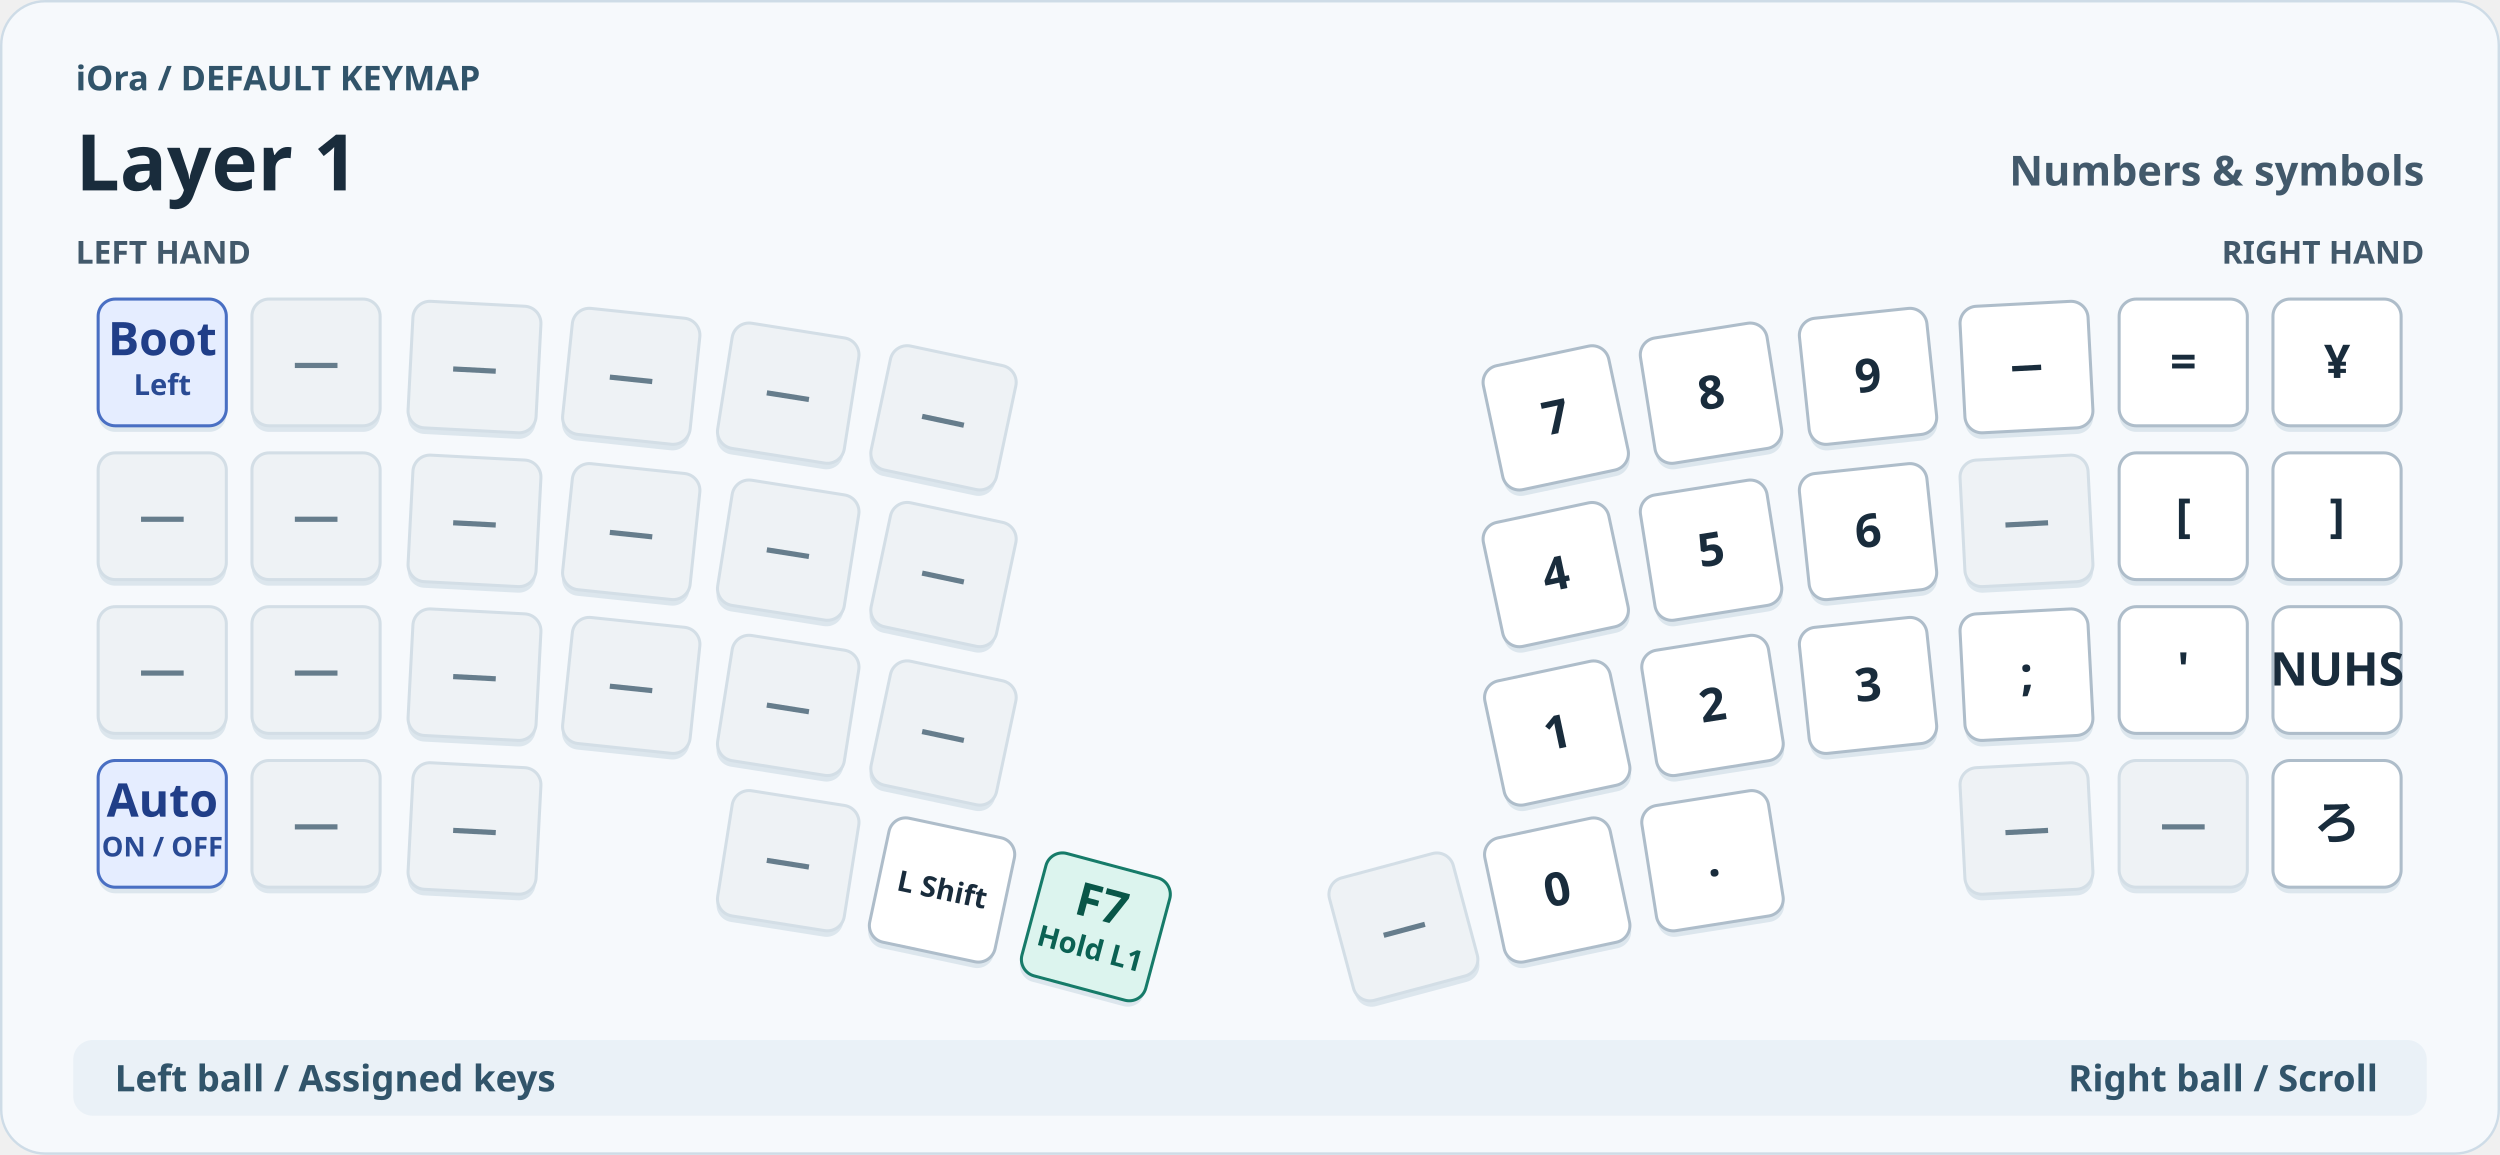
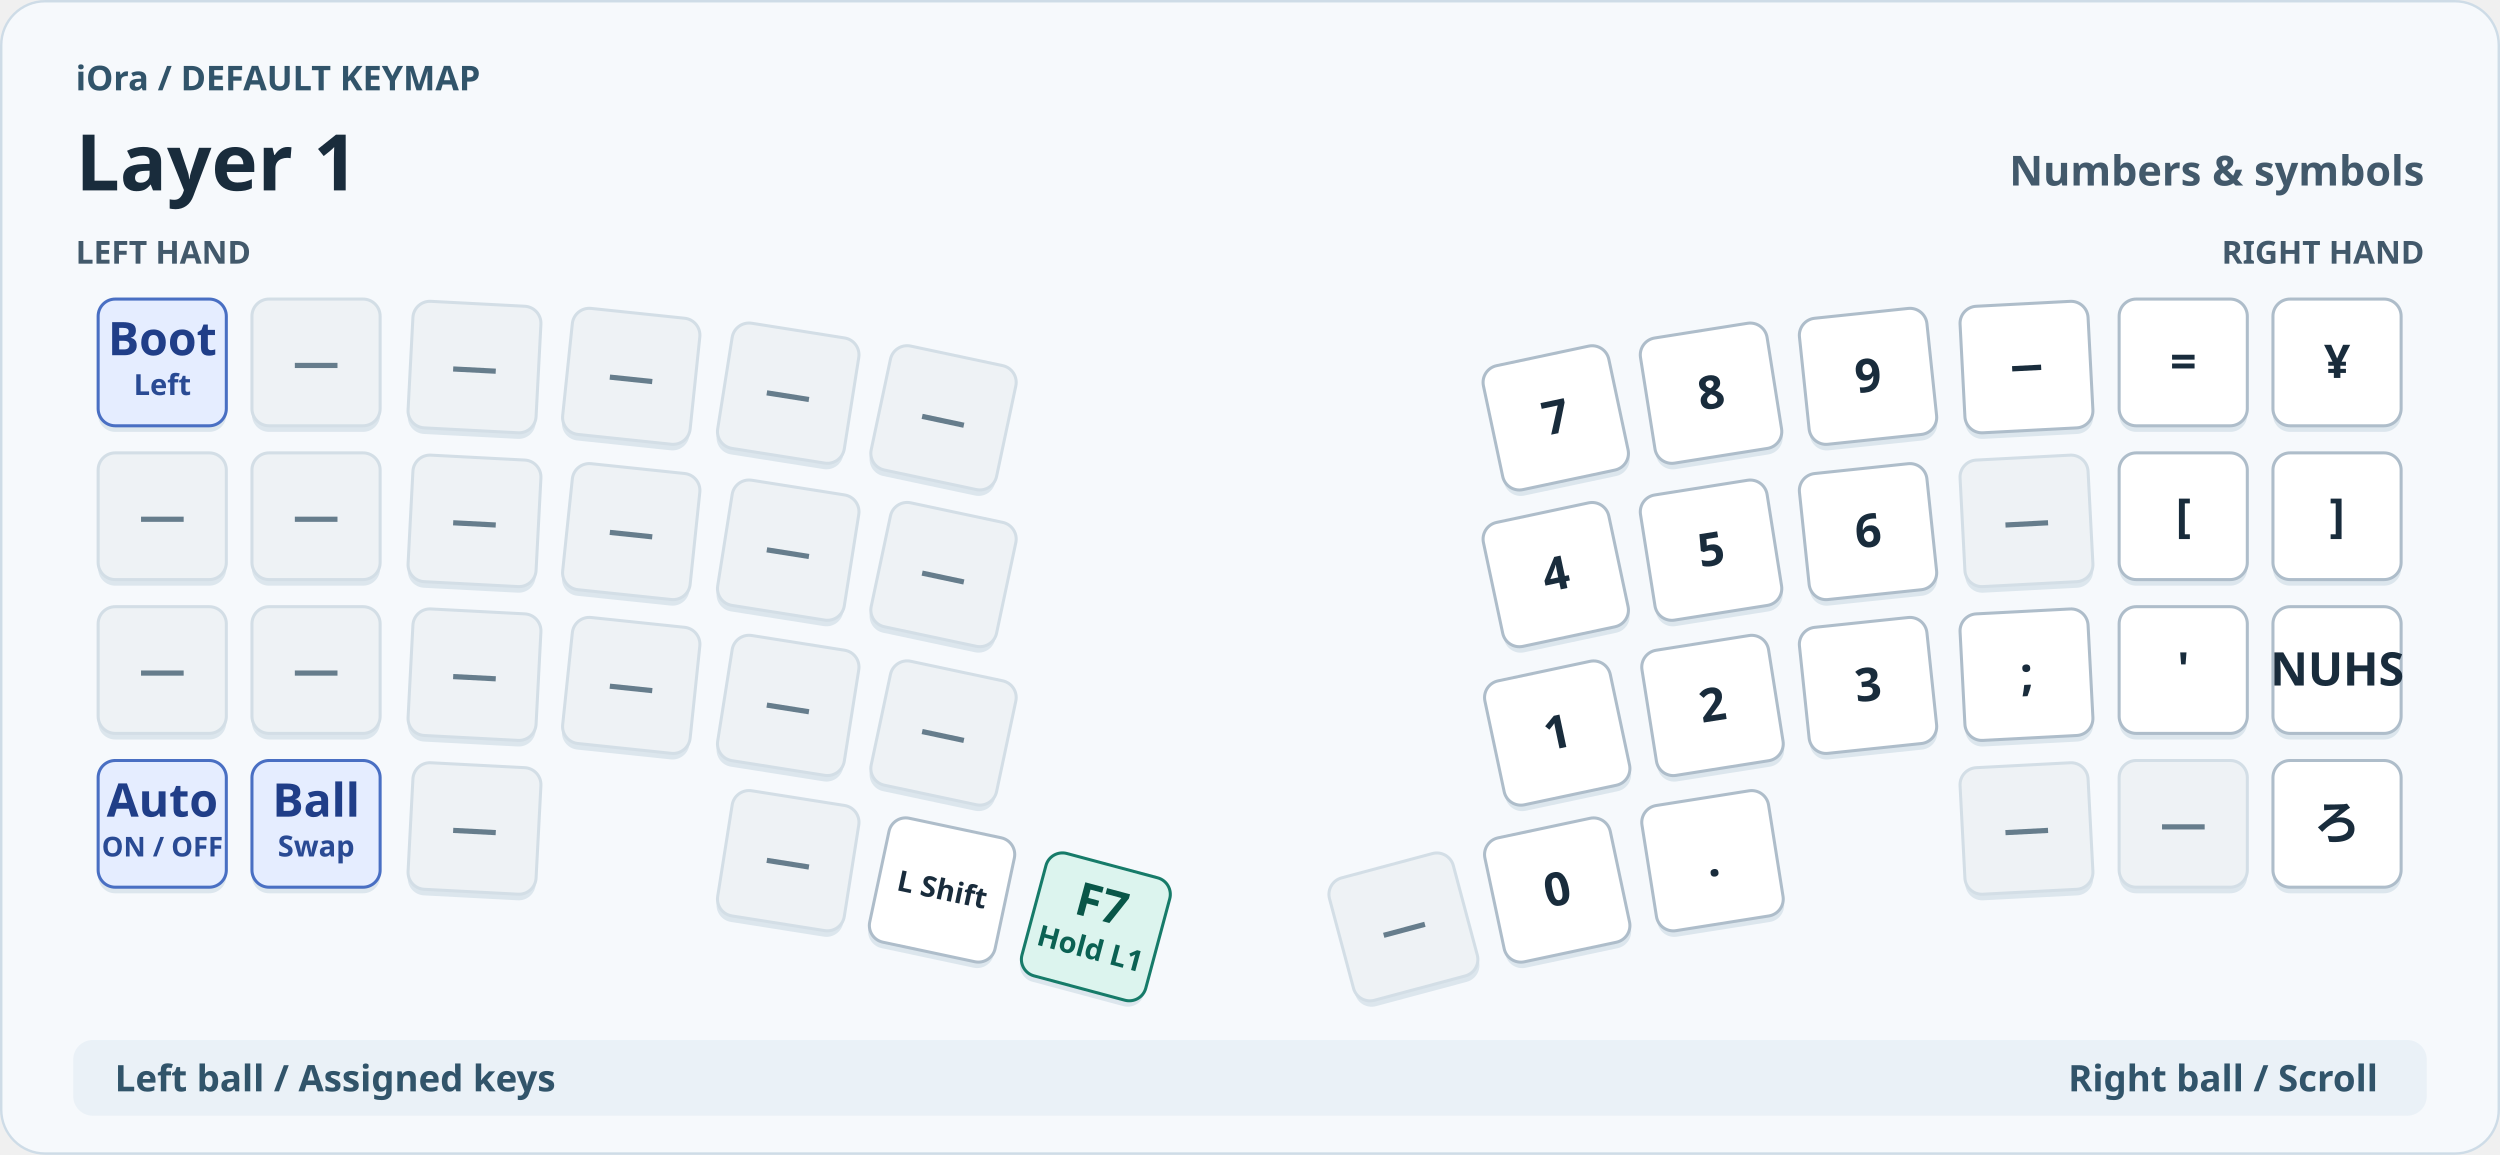
<svg xmlns="http://www.w3.org/2000/svg" width="1024" height="473" viewBox="0 0 1024 473" role="img" aria-label="Layer 1">
  <g font-family="Segoe UI, Yu Gothic, Noto Sans, sans-serif">
    <rect x="0.5" y="0.5" width="1023.0" height="472.0" rx="18" fill="#f6f9fc" stroke="#cedce7" stroke-width="1" />
    <text x="31.0" y="37.0" font-size="14" font-weight="700" fill="#31546a" text-anchor="start">iOra  /  DEFAULT KEYMAP</text>
    <text x="31.0" y="78.0" font-size="32" font-weight="750" fill="#192c3c" text-anchor="start">Layer 1</text>
    <text x="993.0" y="76.0" font-size="17" font-weight="600" fill="#42596b" text-anchor="end">Numbers &amp; symbols</text>
    <text x="31.0" y="108.0" font-size="13" font-weight="700" fill="#42596b" text-anchor="start">LEFT HAND</text>
    <text x="993.0" y="108.0" font-size="13" font-weight="700" fill="#42596b" text-anchor="end">RIGHT HAND</text>
    <g transform="translate(66.5 148.5) rotate(0)">
      <rect x="-26.3" y="-23.5" width="52.5" height="51.9" rx="7" fill="#dce6ed" />
      <rect x="-26.3" y="-26.0" width="52.5" height="51.9" rx="7" fill="#e5edff" stroke="#496fc3" stroke-width="1.25" />
      <text x="0.0" y="-3.0" font-size="19.0" font-weight="600" fill="#203e88" text-anchor="middle">Boot</text>
      <text x="0.0" y="13.3" font-size="11.9" font-weight="600" fill="#294a94" text-anchor="middle">Left</text>
    </g>
    <g transform="translate(129.5 148.5) rotate(0)">
      <rect x="-26.3" y="-23.5" width="52.5" height="51.9" rx="7" fill="#dce6ed" />
      <rect x="-26.3" y="-26.0" width="52.5" height="51.9" rx="7" fill="#eef2f5" stroke="#d3dee6" stroke-width="1.25" />
      <text x="0.0" y="6.3" font-size="19.0" font-weight="600" fill="#667d8c" text-anchor="middle">—</text>
    </g>
    <g transform="translate(194.4 150.4) rotate(3)">
      <rect x="-26.3" y="-23.5" width="52.5" height="51.9" rx="7" fill="#dce6ed" />
      <rect x="-26.3" y="-26.0" width="52.5" height="51.9" rx="7" fill="#eef2f5" stroke="#d3dee6" stroke-width="1.25" />
      <text x="0.0" y="6.3" font-size="19.0" font-weight="600" fill="#667d8c" text-anchor="middle">—</text>
    </g>
    <g transform="translate(258.6 154.2) rotate(6)">
      <rect x="-26.3" y="-23.5" width="52.5" height="51.9" rx="7" fill="#dce6ed" />
      <rect x="-26.3" y="-26.0" width="52.5" height="51.9" rx="7" fill="#eef2f5" stroke="#d3dee6" stroke-width="1.25" />
      <text x="0.0" y="6.3" font-size="19.0" font-weight="600" fill="#667d8c" text-anchor="middle">—</text>
    </g>
    <g transform="translate(322.9 161.1) rotate(9)">
      <rect x="-26.3" y="-23.5" width="52.5" height="51.9" rx="7" fill="#dce6ed" />
      <rect x="-26.3" y="-26.0" width="52.5" height="51.9" rx="7" fill="#eef2f5" stroke="#d3dee6" stroke-width="1.25" />
      <text x="0.0" y="6.3" font-size="19.0" font-weight="600" fill="#667d8c" text-anchor="middle">—</text>
    </g>
    <g transform="translate(386.5 171.2) rotate(12)">
      <rect x="-26.3" y="-23.5" width="52.5" height="51.9" rx="7" fill="#dce6ed" />
      <rect x="-26.3" y="-26.0" width="52.5" height="51.9" rx="7" fill="#eef2f5" stroke="#d3dee6" stroke-width="1.25" />
      <text x="0.0" y="6.3" font-size="19.0" font-weight="600" fill="#667d8c" text-anchor="middle">—</text>
    </g>
    <g transform="translate(637.3 171.2) rotate(-12)">
      <rect x="-26.3" y="-23.5" width="52.5" height="51.9" rx="7" fill="#dce6ed" />
      <rect x="-26.3" y="-26.0" width="52.5" height="51.9" rx="7" fill="#ffffff" stroke="#aebdca" stroke-width="1.25" />
      <text x="0.0" y="6.3" font-size="19.0" font-weight="600" fill="#192c3c" text-anchor="middle">7</text>
    </g>
    <g transform="translate(700.9 161.1) rotate(-9)">
      <rect x="-26.3" y="-23.5" width="52.5" height="51.9" rx="7" fill="#dce6ed" />
      <rect x="-26.3" y="-26.0" width="52.5" height="51.9" rx="7" fill="#ffffff" stroke="#aebdca" stroke-width="1.25" />
      <text x="0.0" y="6.3" font-size="19.0" font-weight="600" fill="#192c3c" text-anchor="middle">8</text>
    </g>
    <g transform="translate(765.2 154.2) rotate(-6)">
      <rect x="-26.3" y="-23.5" width="52.5" height="51.9" rx="7" fill="#dce6ed" />
      <rect x="-26.3" y="-26.0" width="52.5" height="51.9" rx="7" fill="#ffffff" stroke="#aebdca" stroke-width="1.25" />
      <text x="0.0" y="6.3" font-size="19.0" font-weight="600" fill="#192c3c" text-anchor="middle">9</text>
    </g>
    <g transform="translate(830.1 150.4) rotate(-3)">
      <rect x="-26.3" y="-23.5" width="52.5" height="51.9" rx="7" fill="#dce6ed" />
      <rect x="-26.3" y="-26.0" width="52.5" height="51.9" rx="7" fill="#ffffff" stroke="#aebdca" stroke-width="1.25" />
      <text x="0.0" y="6.3" font-size="19.0" font-weight="600" fill="#192c3c" text-anchor="middle">−</text>
    </g>
    <g transform="translate(894.3 148.5) rotate(0)">
      <rect x="-26.3" y="-23.5" width="52.5" height="51.9" rx="7" fill="#dce6ed" />
      <rect x="-26.3" y="-26.0" width="52.5" height="51.9" rx="7" fill="#ffffff" stroke="#aebdca" stroke-width="1.25" />
      <text x="0.0" y="6.3" font-size="19.0" font-weight="600" fill="#192c3c" text-anchor="middle">=</text>
    </g>
    <g transform="translate(957.3 148.5) rotate(0)">
      <rect x="-26.3" y="-23.5" width="52.5" height="51.9" rx="7" fill="#dce6ed" />
      <rect x="-26.3" y="-26.0" width="52.5" height="51.9" rx="7" fill="#ffffff" stroke="#aebdca" stroke-width="1.25" />
      <text x="0.0" y="6.3" font-size="19.0" font-weight="600" fill="#192c3c" text-anchor="middle">¥</text>
    </g>
    <g transform="translate(66.5 211.5) rotate(0)">
      <rect x="-26.3" y="-23.5" width="52.5" height="51.9" rx="7" fill="#dce6ed" />
      <rect x="-26.3" y="-26.0" width="52.5" height="51.9" rx="7" fill="#eef2f5" stroke="#d3dee6" stroke-width="1.25" />
      <text x="0.0" y="6.3" font-size="19.0" font-weight="600" fill="#667d8c" text-anchor="middle">—</text>
    </g>
    <g transform="translate(129.5 211.5) rotate(0)">
      <rect x="-26.3" y="-23.5" width="52.5" height="51.9" rx="7" fill="#dce6ed" />
      <rect x="-26.3" y="-26.0" width="52.5" height="51.9" rx="7" fill="#eef2f5" stroke="#d3dee6" stroke-width="1.25" />
      <text x="0.0" y="6.3" font-size="19.0" font-weight="600" fill="#667d8c" text-anchor="middle">—</text>
    </g>
    <g transform="translate(194.4 213.4) rotate(3)">
      <rect x="-26.3" y="-23.5" width="52.5" height="51.9" rx="7" fill="#dce6ed" />
      <rect x="-26.3" y="-26.0" width="52.5" height="51.9" rx="7" fill="#eef2f5" stroke="#d3dee6" stroke-width="1.25" />
      <text x="0.0" y="6.3" font-size="19.0" font-weight="600" fill="#667d8c" text-anchor="middle">—</text>
    </g>
    <g transform="translate(258.6 217.8) rotate(6)">
      <rect x="-26.3" y="-23.5" width="52.5" height="51.9" rx="7" fill="#dce6ed" />
      <rect x="-26.3" y="-26.0" width="52.5" height="51.9" rx="7" fill="#eef2f5" stroke="#d3dee6" stroke-width="1.25" />
      <text x="0.0" y="6.3" font-size="19.0" font-weight="600" fill="#667d8c" text-anchor="middle">—</text>
    </g>
    <g transform="translate(322.9 225.4) rotate(9)">
      <rect x="-26.3" y="-23.5" width="52.5" height="51.9" rx="7" fill="#dce6ed" />
      <rect x="-26.3" y="-26.0" width="52.5" height="51.9" rx="7" fill="#eef2f5" stroke="#d3dee6" stroke-width="1.25" />
      <text x="0.0" y="6.3" font-size="19.0" font-weight="600" fill="#667d8c" text-anchor="middle">—</text>
    </g>
    <g transform="translate(386.5 235.4) rotate(12)">
      <rect x="-26.3" y="-23.5" width="52.5" height="51.9" rx="7" fill="#dce6ed" />
      <rect x="-26.3" y="-26.0" width="52.5" height="51.9" rx="7" fill="#eef2f5" stroke="#d3dee6" stroke-width="1.25" />
      <text x="0.0" y="6.3" font-size="19.0" font-weight="600" fill="#667d8c" text-anchor="middle">—</text>
    </g>
    <g transform="translate(637.3 235.4) rotate(-12)">
      <rect x="-26.3" y="-23.5" width="52.5" height="51.9" rx="7" fill="#dce6ed" />
      <rect x="-26.3" y="-26.0" width="52.5" height="51.9" rx="7" fill="#ffffff" stroke="#aebdca" stroke-width="1.25" />
      <text x="0.0" y="6.3" font-size="19.0" font-weight="600" fill="#192c3c" text-anchor="middle">4</text>
    </g>
    <g transform="translate(700.9 225.4) rotate(-9)">
      <rect x="-26.3" y="-23.5" width="52.5" height="51.9" rx="7" fill="#dce6ed" />
      <rect x="-26.3" y="-26.0" width="52.5" height="51.9" rx="7" fill="#ffffff" stroke="#aebdca" stroke-width="1.25" />
      <text x="0.0" y="6.3" font-size="19.0" font-weight="600" fill="#192c3c" text-anchor="middle">5</text>
    </g>
    <g transform="translate(765.2 217.8) rotate(-6)">
      <rect x="-26.3" y="-23.5" width="52.5" height="51.9" rx="7" fill="#dce6ed" />
      <rect x="-26.3" y="-26.0" width="52.5" height="51.9" rx="7" fill="#ffffff" stroke="#aebdca" stroke-width="1.25" />
      <text x="0.0" y="6.3" font-size="19.0" font-weight="600" fill="#192c3c" text-anchor="middle">6</text>
    </g>
    <g transform="translate(830.1 213.4) rotate(-3)">
      <rect x="-26.3" y="-23.5" width="52.5" height="51.9" rx="7" fill="#dce6ed" />
      <rect x="-26.3" y="-26.0" width="52.5" height="51.9" rx="7" fill="#eef2f5" stroke="#d3dee6" stroke-width="1.25" />
      <text x="0.0" y="6.3" font-size="19.0" font-weight="600" fill="#667d8c" text-anchor="middle">—</text>
    </g>
    <g transform="translate(894.3 211.5) rotate(0)">
      <rect x="-26.3" y="-23.5" width="52.5" height="51.9" rx="7" fill="#dce6ed" />
      <rect x="-26.3" y="-26.0" width="52.5" height="51.9" rx="7" fill="#ffffff" stroke="#aebdca" stroke-width="1.25" />
      <text x="0.0" y="6.3" font-size="19.0" font-weight="600" fill="#192c3c" text-anchor="middle">[</text>
    </g>
    <g transform="translate(957.3 211.5) rotate(0)">
      <rect x="-26.3" y="-23.5" width="52.5" height="51.9" rx="7" fill="#dce6ed" />
      <rect x="-26.3" y="-26.0" width="52.5" height="51.9" rx="7" fill="#ffffff" stroke="#aebdca" stroke-width="1.25" />
      <text x="0.0" y="6.3" font-size="19.0" font-weight="600" fill="#192c3c" text-anchor="middle">]</text>
    </g>
    <g transform="translate(66.5 274.5) rotate(0)">
      <rect x="-26.3" y="-23.5" width="52.5" height="51.9" rx="7" fill="#dce6ed" />
      <rect x="-26.3" y="-26.0" width="52.5" height="51.9" rx="7" fill="#eef2f5" stroke="#d3dee6" stroke-width="1.25" />
      <text x="0.0" y="6.3" font-size="19.0" font-weight="600" fill="#667d8c" text-anchor="middle">—</text>
    </g>
    <g transform="translate(129.5 274.5) rotate(0)">
      <rect x="-26.3" y="-23.5" width="52.5" height="51.9" rx="7" fill="#dce6ed" />
      <rect x="-26.3" y="-26.0" width="52.5" height="51.9" rx="7" fill="#eef2f5" stroke="#d3dee6" stroke-width="1.25" />
      <text x="0.0" y="6.3" font-size="19.0" font-weight="600" fill="#667d8c" text-anchor="middle">—</text>
    </g>
    <g transform="translate(194.4 276.4) rotate(3)">
      <rect x="-26.3" y="-23.5" width="52.5" height="51.9" rx="7" fill="#dce6ed" />
      <rect x="-26.3" y="-26.0" width="52.5" height="51.9" rx="7" fill="#eef2f5" stroke="#d3dee6" stroke-width="1.25" />
      <text x="0.0" y="6.3" font-size="19.0" font-weight="600" fill="#667d8c" text-anchor="middle">—</text>
    </g>
    <g transform="translate(258.6 280.8) rotate(6)">
      <rect x="-26.3" y="-23.5" width="52.5" height="51.9" rx="7" fill="#dce6ed" />
      <rect x="-26.3" y="-26.0" width="52.5" height="51.9" rx="7" fill="#eef2f5" stroke="#d3dee6" stroke-width="1.25" />
      <text x="0.0" y="6.3" font-size="19.0" font-weight="600" fill="#667d8c" text-anchor="middle">—</text>
    </g>
    <g transform="translate(322.9 289.0) rotate(9)">
      <rect x="-26.3" y="-23.5" width="52.5" height="51.9" rx="7" fill="#dce6ed" />
      <rect x="-26.3" y="-26.0" width="52.5" height="51.9" rx="7" fill="#eef2f5" stroke="#d3dee6" stroke-width="1.25" />
      <text x="0.0" y="6.3" font-size="19.0" font-weight="600" fill="#667d8c" text-anchor="middle">—</text>
    </g>
    <g transform="translate(386.5 300.3) rotate(12)">
      <rect x="-26.3" y="-23.5" width="52.5" height="51.9" rx="7" fill="#dce6ed" />
      <rect x="-26.3" y="-26.0" width="52.5" height="51.9" rx="7" fill="#eef2f5" stroke="#d3dee6" stroke-width="1.25" />
      <text x="0.0" y="6.3" font-size="19.0" font-weight="600" fill="#667d8c" text-anchor="middle">—</text>
    </g>
    <g transform="translate(637.9 300.3) rotate(-12)">
      <rect x="-26.3" y="-23.5" width="52.5" height="51.9" rx="7" fill="#dce6ed" />
      <rect x="-26.3" y="-26.0" width="52.5" height="51.9" rx="7" fill="#ffffff" stroke="#aebdca" stroke-width="1.25" />
      <text x="0.0" y="6.3" font-size="19.0" font-weight="600" fill="#192c3c" text-anchor="middle">1</text>
    </g>
    <g transform="translate(701.5 289.0) rotate(-9)">
      <rect x="-26.3" y="-23.5" width="52.5" height="51.9" rx="7" fill="#dce6ed" />
      <rect x="-26.3" y="-26.0" width="52.5" height="51.9" rx="7" fill="#ffffff" stroke="#aebdca" stroke-width="1.25" />
      <text x="0.0" y="6.3" font-size="19.0" font-weight="600" fill="#192c3c" text-anchor="middle">2</text>
    </g>
    <g transform="translate(765.2 280.8) rotate(-6)">
      <rect x="-26.3" y="-23.5" width="52.5" height="51.9" rx="7" fill="#dce6ed" />
      <rect x="-26.3" y="-26.0" width="52.5" height="51.9" rx="7" fill="#ffffff" stroke="#aebdca" stroke-width="1.25" />
      <text x="0.0" y="6.3" font-size="19.0" font-weight="600" fill="#192c3c" text-anchor="middle">3</text>
    </g>
    <g transform="translate(830.1 276.4) rotate(-3)">
      <rect x="-26.3" y="-23.5" width="52.5" height="51.9" rx="7" fill="#dce6ed" />
      <rect x="-26.3" y="-26.0" width="52.5" height="51.9" rx="7" fill="#ffffff" stroke="#aebdca" stroke-width="1.25" />
      <text x="0.0" y="6.3" font-size="19.0" font-weight="600" fill="#192c3c" text-anchor="middle">;</text>
    </g>
    <g transform="translate(894.3 274.5) rotate(0)">
      <rect x="-26.3" y="-23.5" width="52.5" height="51.9" rx="7" fill="#dce6ed" />
      <rect x="-26.3" y="-26.0" width="52.5" height="51.9" rx="7" fill="#ffffff" stroke="#aebdca" stroke-width="1.25" />
      <text x="0.0" y="6.3" font-size="19.0" font-weight="600" fill="#192c3c" text-anchor="middle">'</text>
    </g>
    <g transform="translate(957.3 274.5) rotate(0)">
      <rect x="-26.3" y="-23.5" width="52.5" height="51.9" rx="7" fill="#dce6ed" />
      <rect x="-26.3" y="-26.0" width="52.5" height="51.9" rx="7" fill="#ffffff" stroke="#aebdca" stroke-width="1.25" />
      <text x="0.0" y="6.3" font-size="19.0" font-weight="600" fill="#192c3c" text-anchor="middle">NUHS</text>
    </g>
    <g transform="translate(66.5 337.5) rotate(0)">
      <rect x="-26.3" y="-23.5" width="52.5" height="51.9" rx="7" fill="#dce6ed" />
      <rect x="-26.3" y="-26.0" width="52.5" height="51.9" rx="7" fill="#e5edff" stroke="#496fc3" stroke-width="1.25" />
      <text x="0.0" y="-3.0" font-size="19.0" font-weight="600" fill="#203e88" text-anchor="middle">Auto</text>
      <text x="0.0" y="13.3" font-size="11.2" font-weight="600" fill="#294a94" text-anchor="middle">ON / OFF</text>
    </g>
    <g transform="translate(129.5 337.5) rotate(0)">
      <rect x="-26.3" y="-23.5" width="52.5" height="51.9" rx="7" fill="#dce6ed" />
-       <rect x="-26.3" y="-26.0" width="52.5" height="51.9" rx="7" fill="#eef2f5" stroke="#d3dee6" stroke-width="1.25" />
-       <text x="0.0" y="6.3" font-size="19.0" font-weight="600" fill="#667d8c" text-anchor="middle">—</text>
+       <rect x="-26.3" y="-26.0" width="52.5" height="51.9" rx="7" fill="#e5edff" stroke="#496fc3" stroke-width="1.25" />
+       <text x="0.0" y="-3.0" font-size="19.0" font-weight="600" fill="#203e88" text-anchor="middle">Ball</text>
+       <text x="0.0" y="13.3" font-size="11.9" font-weight="600" fill="#294a94" text-anchor="middle">Swap</text>
    </g>
    <g transform="translate(194.4 339.4) rotate(3)">
      <rect x="-26.3" y="-23.5" width="52.5" height="51.9" rx="7" fill="#dce6ed" />
      <rect x="-26.3" y="-26.0" width="52.5" height="51.9" rx="7" fill="#eef2f5" stroke="#d3dee6" stroke-width="1.25" />
      <text x="0.0" y="6.3" font-size="19.0" font-weight="600" fill="#667d8c" text-anchor="middle">—</text>
    </g>
    <g transform="translate(322.9 352.6) rotate(9)">
      <rect x="-26.3" y="-23.5" width="52.5" height="51.9" rx="7" fill="#dce6ed" />
      <rect x="-26.3" y="-26.0" width="52.5" height="51.9" rx="7" fill="#eef2f5" stroke="#d3dee6" stroke-width="1.25" />
      <text x="0.0" y="6.3" font-size="19.0" font-weight="600" fill="#667d8c" text-anchor="middle">—</text>
    </g>
    <g transform="translate(385.9 364.6) rotate(12)">
      <rect x="-26.3" y="-23.5" width="52.5" height="51.9" rx="7" fill="#dce6ed" />
      <rect x="-26.3" y="-26.0" width="52.5" height="51.9" rx="7" fill="#ffffff" stroke="#aebdca" stroke-width="1.25" />
      <text x="0.0" y="3.9" font-size="11.8" font-weight="600" fill="#192c3c" text-anchor="middle">L Shift</text>
    </g>
    <g transform="translate(448.9 379.7) rotate(15)">
      <rect x="-26.3" y="-23.5" width="52.5" height="51.9" rx="7" fill="#dce6ed" />
      <rect x="-26.3" y="-26.0" width="52.5" height="51.9" rx="7" fill="#dcf4ee" stroke="#167b69" stroke-width="1.25" />
      <text x="0.0" y="-3.0" font-size="19.0" font-weight="600" fill="#095648" text-anchor="middle">F7</text>
      <text x="0.0" y="13.3" font-size="11.9" font-weight="600" fill="#0b6153" text-anchor="middle">Hold L1</text>
    </g>
    <g transform="translate(574.9 379.7) rotate(-15)">
      <rect x="-26.3" y="-23.5" width="52.5" height="51.9" rx="7" fill="#dce6ed" />
      <rect x="-26.3" y="-26.0" width="52.5" height="51.9" rx="7" fill="#eef2f5" stroke="#d3dee6" stroke-width="1.25" />
      <text x="0.0" y="6.3" font-size="19.0" font-weight="600" fill="#667d8c" text-anchor="middle">—</text>
    </g>
    <g transform="translate(637.9 364.6) rotate(-12)">
      <rect x="-26.3" y="-23.5" width="52.5" height="51.9" rx="7" fill="#dce6ed" />
      <rect x="-26.3" y="-26.0" width="52.5" height="51.9" rx="7" fill="#ffffff" stroke="#aebdca" stroke-width="1.25" />
      <text x="0.0" y="6.3" font-size="19.0" font-weight="600" fill="#192c3c" text-anchor="middle">0</text>
    </g>
    <g transform="translate(701.5 352.6) rotate(-9)">
      <rect x="-26.3" y="-23.5" width="52.5" height="51.9" rx="7" fill="#dce6ed" />
      <rect x="-26.3" y="-26.0" width="52.5" height="51.9" rx="7" fill="#ffffff" stroke="#aebdca" stroke-width="1.25" />
      <text x="0.0" y="6.3" font-size="19.0" font-weight="600" fill="#192c3c" text-anchor="middle">.</text>
    </g>
    <g transform="translate(830.1 339.4) rotate(-3)">
      <rect x="-26.3" y="-23.5" width="52.5" height="51.9" rx="7" fill="#dce6ed" />
      <rect x="-26.3" y="-26.0" width="52.5" height="51.9" rx="7" fill="#eef2f5" stroke="#d3dee6" stroke-width="1.25" />
      <text x="0.0" y="6.3" font-size="19.0" font-weight="600" fill="#667d8c" text-anchor="middle">—</text>
    </g>
    <g transform="translate(894.3 337.5) rotate(0)">
      <rect x="-26.3" y="-23.5" width="52.5" height="51.9" rx="7" fill="#dce6ed" />
      <rect x="-26.3" y="-26.0" width="52.5" height="51.9" rx="7" fill="#eef2f5" stroke="#d3dee6" stroke-width="1.25" />
      <text x="0.0" y="6.3" font-size="19.0" font-weight="600" fill="#667d8c" text-anchor="middle">—</text>
    </g>
    <g transform="translate(957.3 337.5) rotate(0)">
      <rect x="-26.3" y="-23.5" width="52.5" height="51.9" rx="7" fill="#dce6ed" />
      <rect x="-26.3" y="-26.0" width="52.5" height="51.9" rx="7" fill="#ffffff" stroke="#aebdca" stroke-width="1.25" />
      <text x="0.0" y="6.3" font-size="19.0" font-weight="600" fill="#192c3c" text-anchor="middle">ろ</text>
    </g>
    <rect x="30.0" y="426.0" width="964.0" height="31.0" rx="8" fill="#eaf1f7" />
    <text x="47.0" y="447.0" font-size="15" font-weight="600" fill="#31546a" text-anchor="start">Left ball  /  Assigned keys</text>
    <text x="974.0" y="447.0" font-size="15" font-weight="600" fill="#31546a" text-anchor="end">Right ball  /  Scroll</text>
  </g>
</svg>
